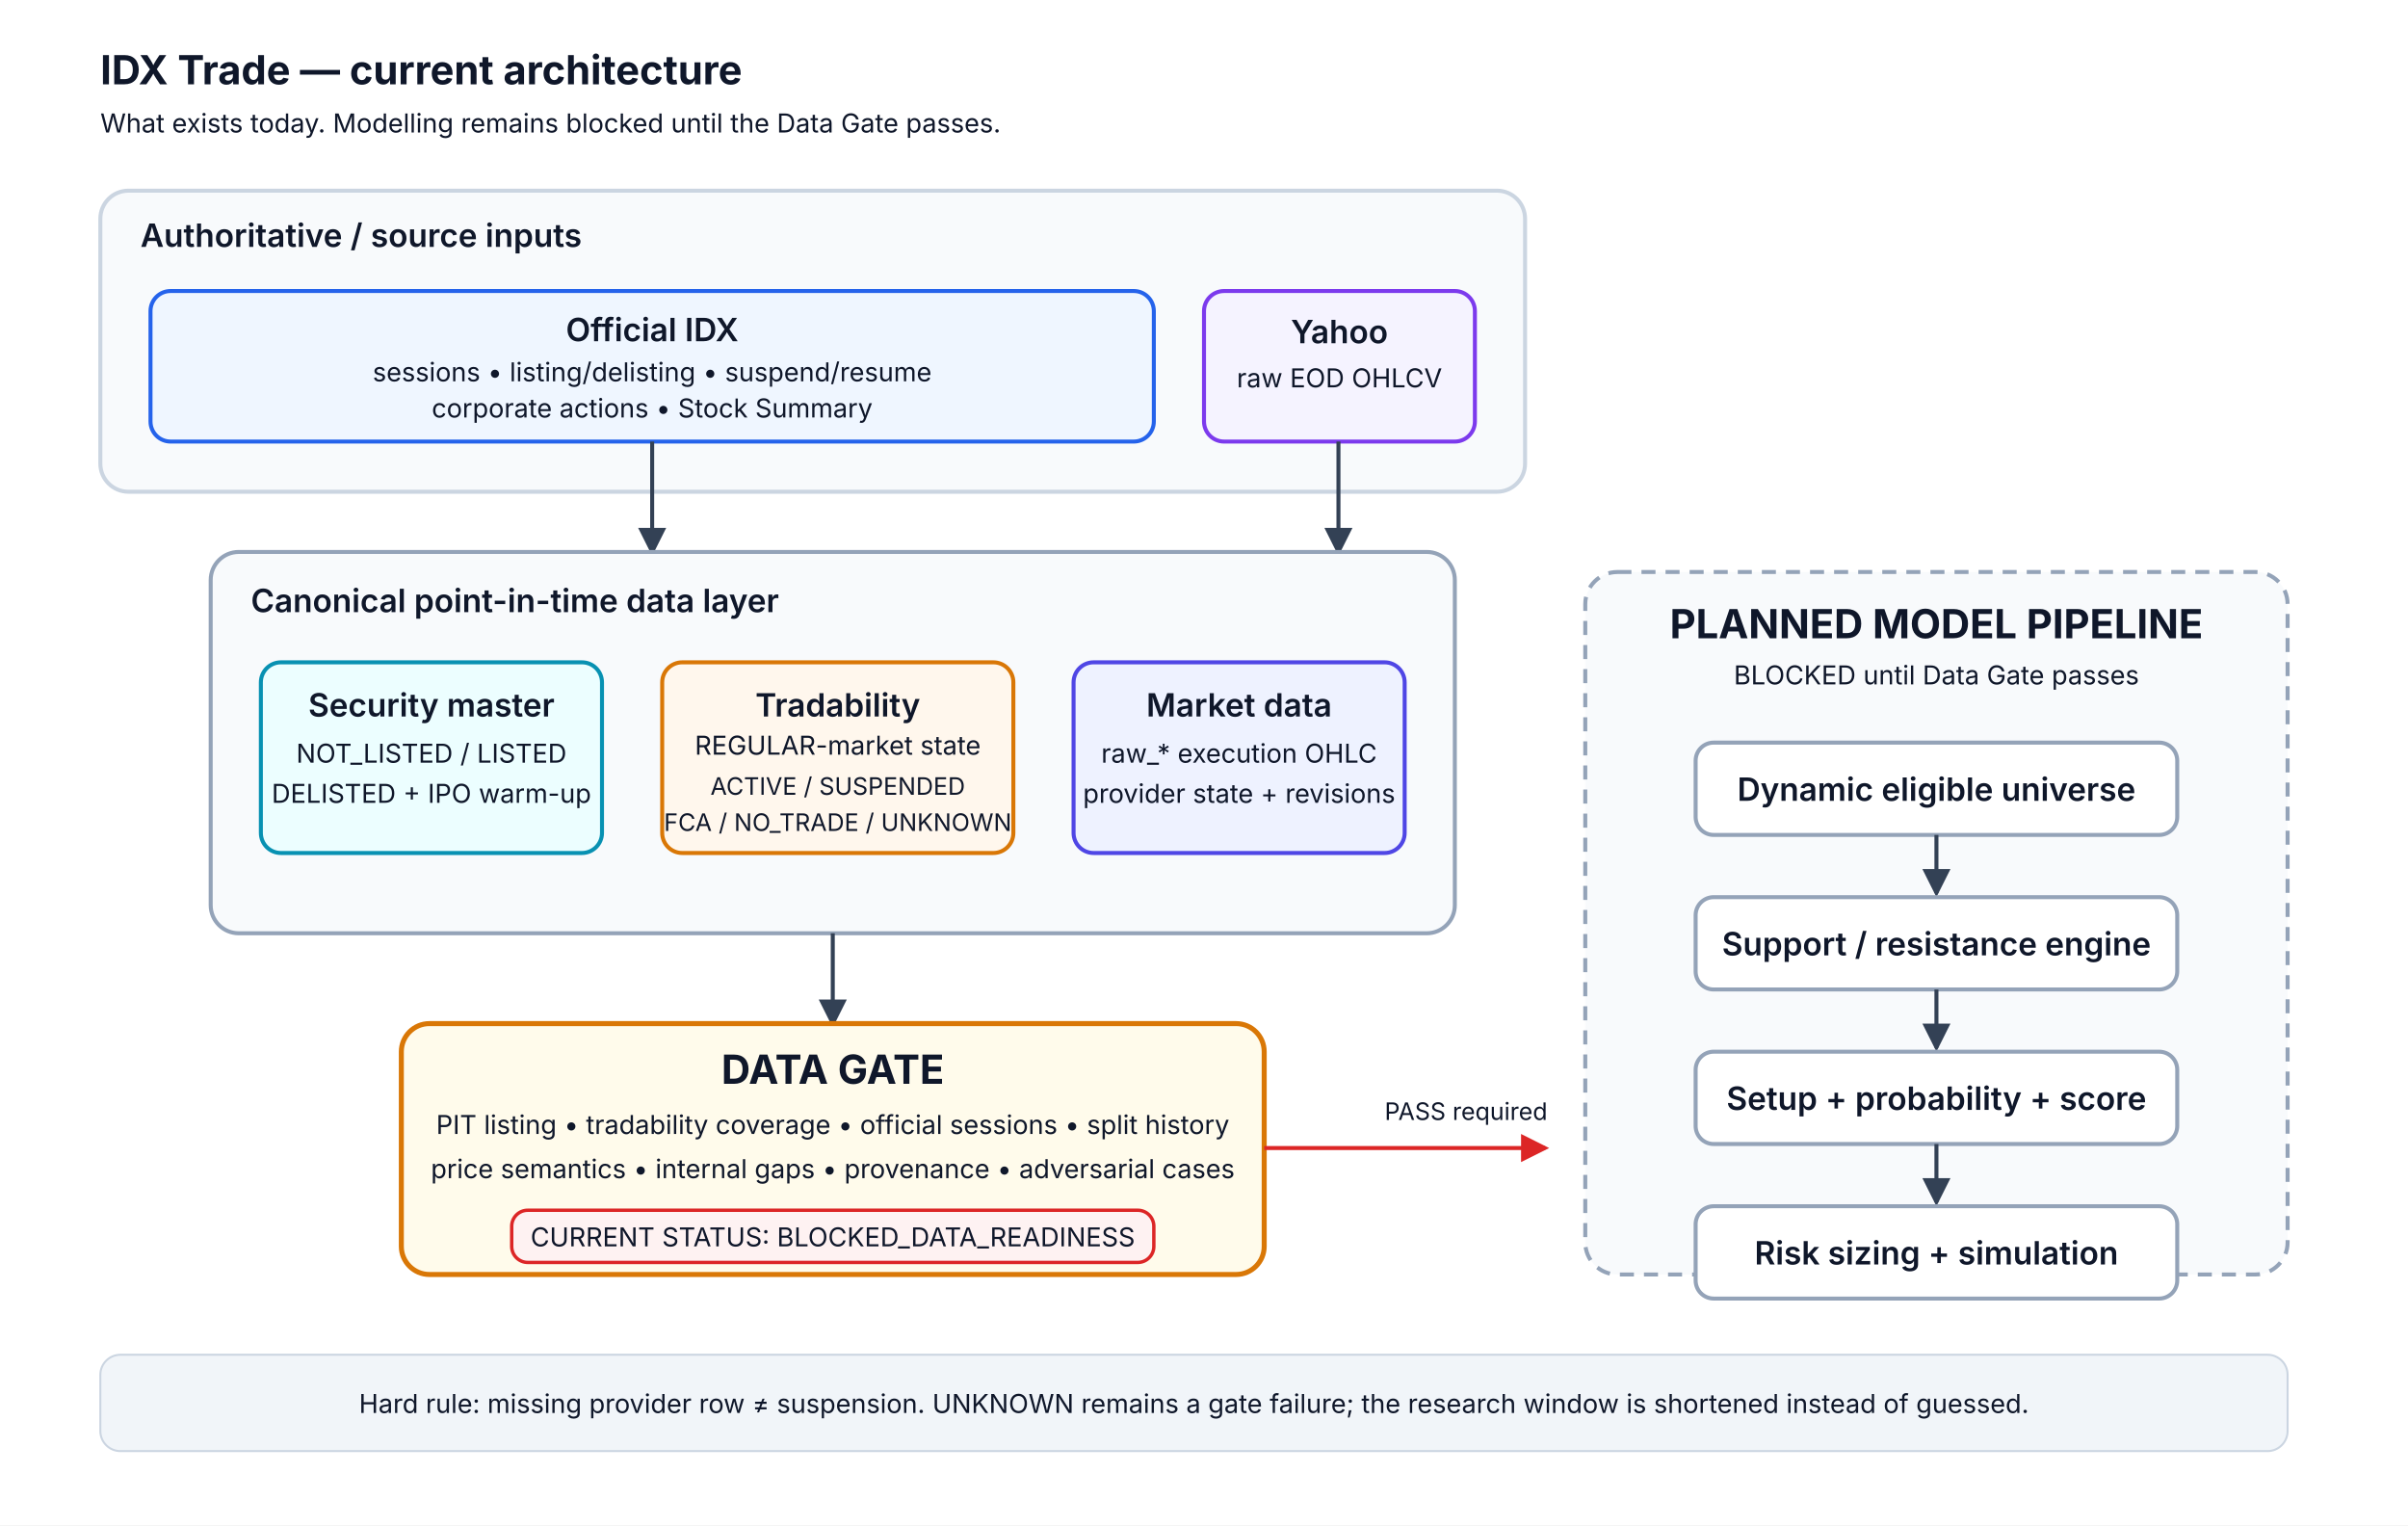
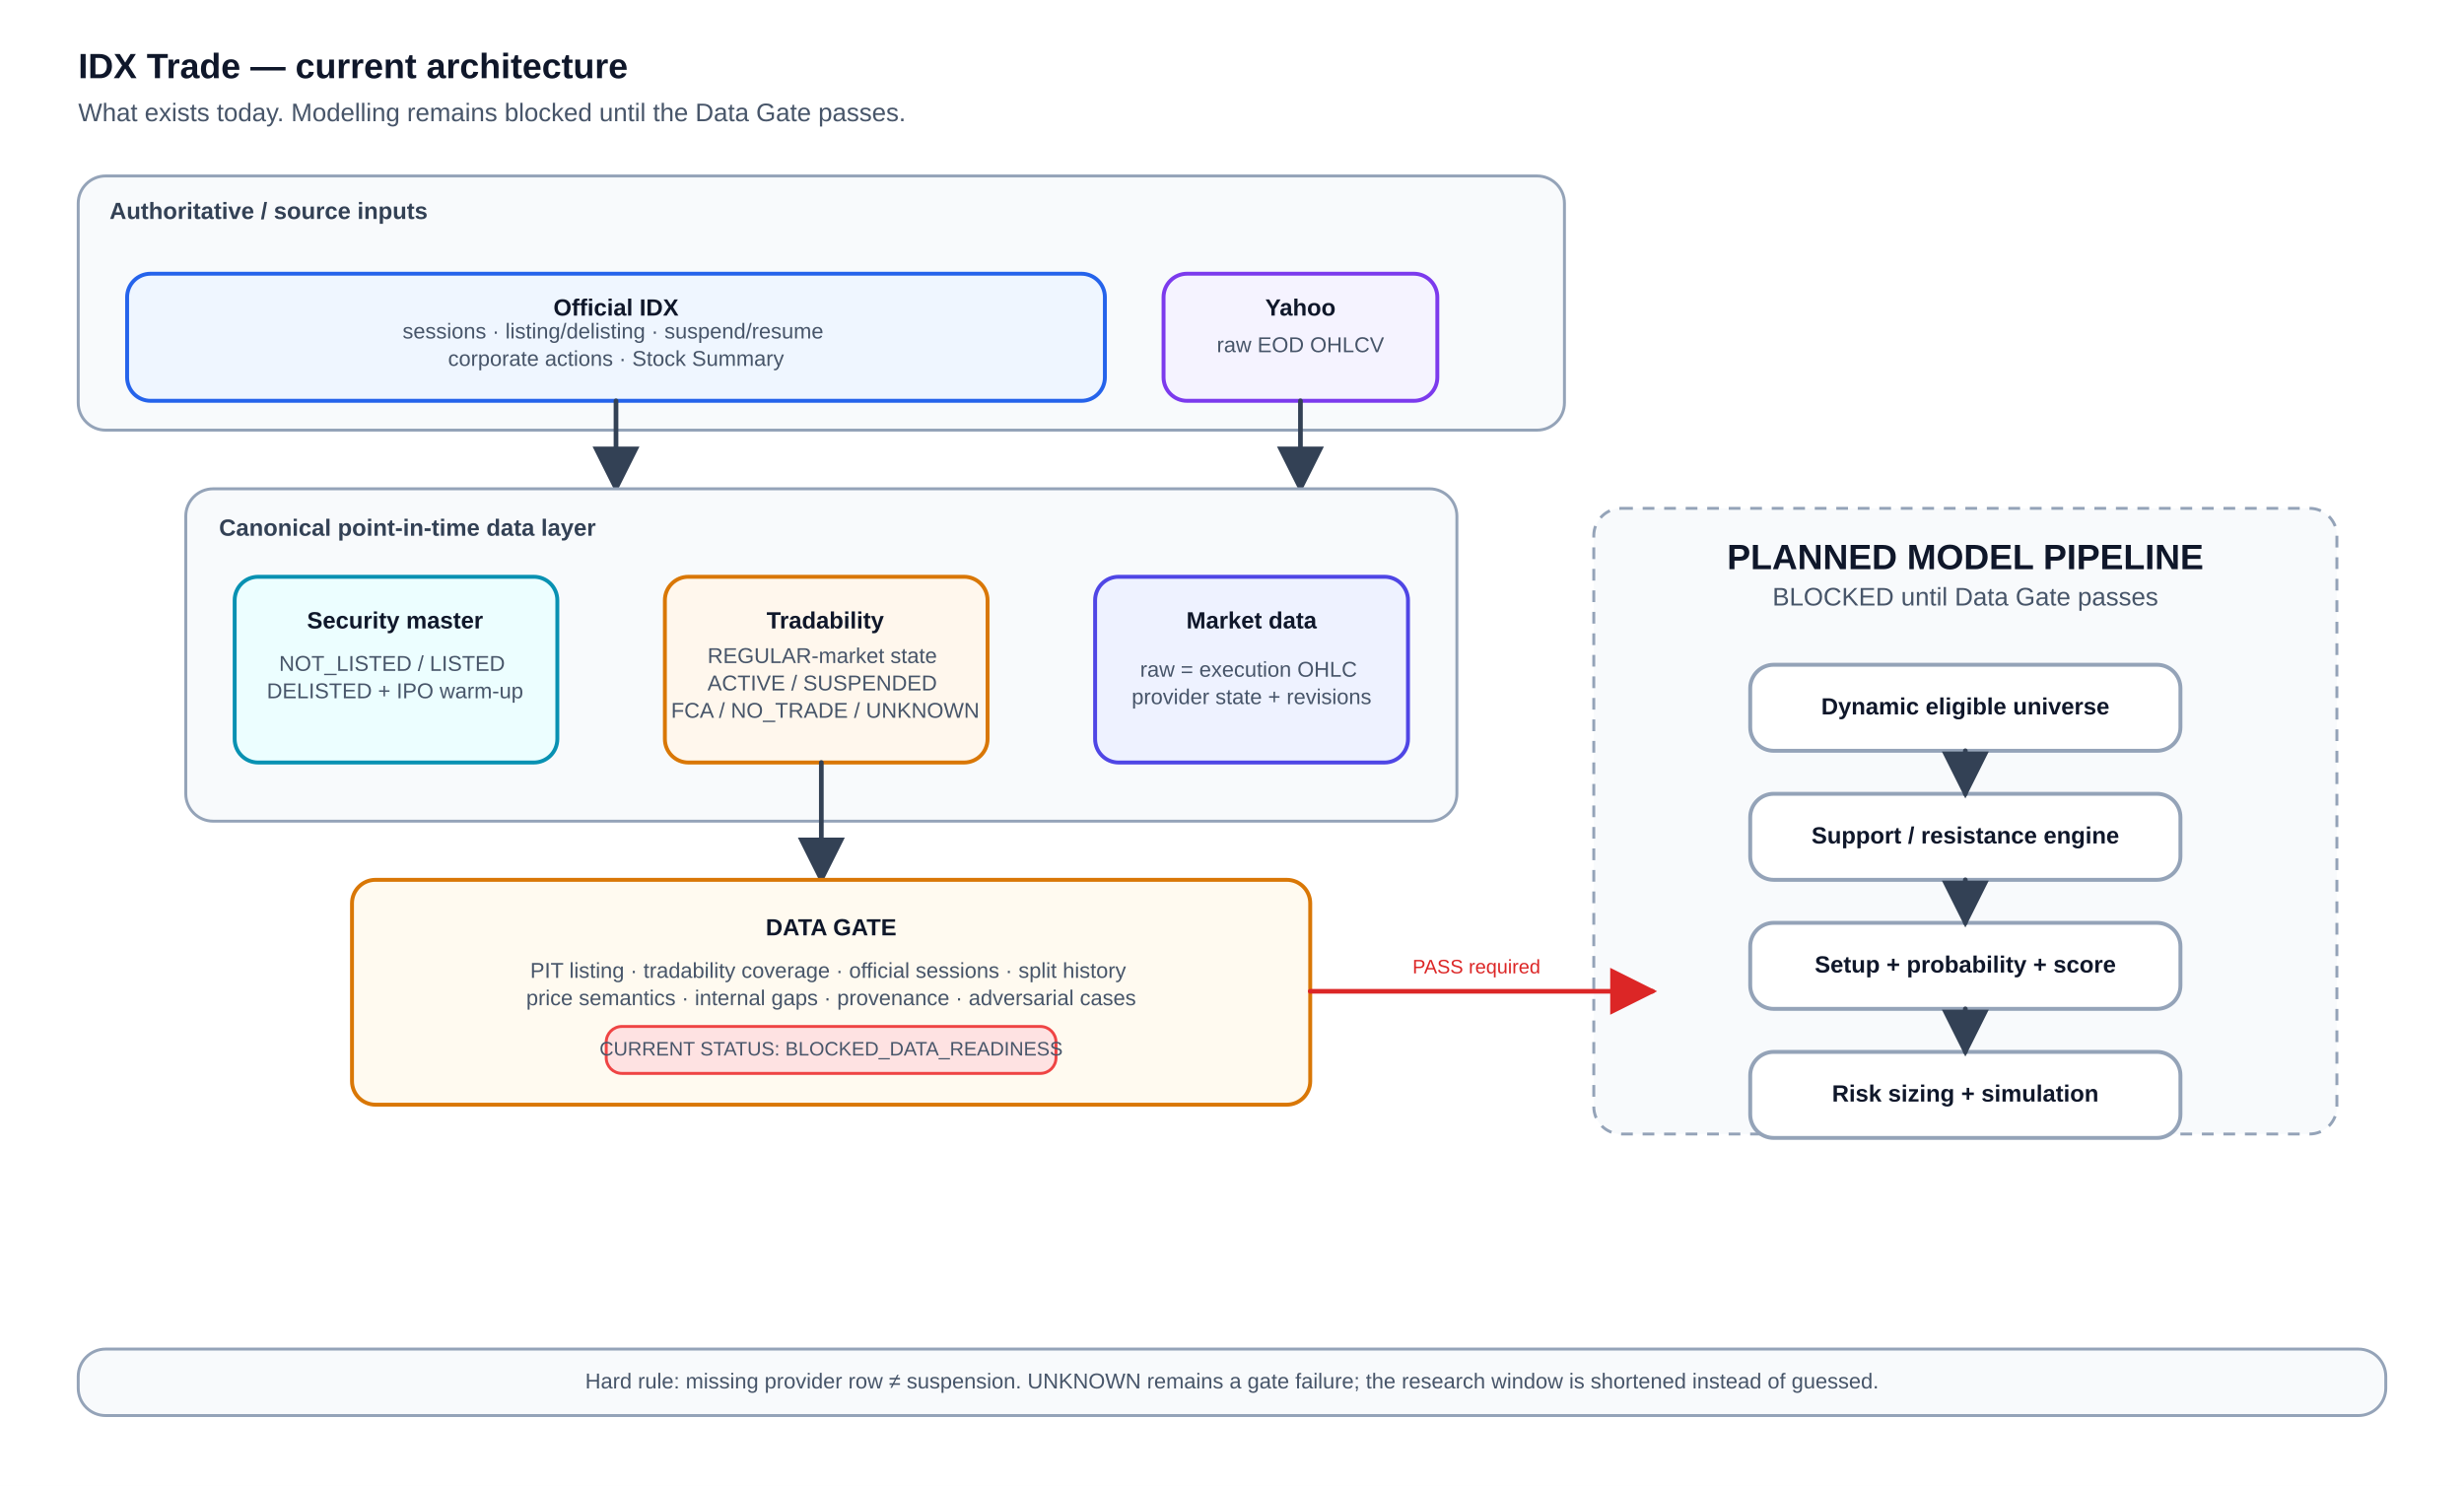
- <svg xmlns="http://www.w3.org/2000/svg" width="1200" height="760" viewBox="0 0 1200 760">
-   <rect width="1200" height="760" fill="#ffffff" />
+ <svg xmlns="http://www.w3.org/2000/svg" width="1260" height="760" viewBox="0 0 1260 760">
  <defs>
-     <marker id="arrow" markerWidth="7" markerHeight="7" refX="6" refY="3.5" orient="auto">
-       <path d="M0,0 L7,3.5 L0,7 Z" fill="#334155" />
+     <marker id="arrow-navy" markerWidth="10" markerHeight="10" refX="9" refY="5" orient="auto" markerUnits="strokeWidth">
+       <path d="M0,0 L10,5 L0,10 z" fill="#334155" />
    </marker>
-     <marker id="arrowRed" markerWidth="7" markerHeight="7" refX="6" refY="3.5" orient="auto">
-       <path d="M0,0 L7,3.5 L0,7 Z" fill="#dc2626" />
+     <marker id="arrow-green" markerWidth="10" markerHeight="10" refX="9" refY="5" orient="auto" markerUnits="strokeWidth">
+       <path d="M0,0 L10,5 L0,10 z" fill="#16a34a" />
+     </marker>
+     <marker id="arrow-red" markerWidth="10" markerHeight="10" refX="9" refY="5" orient="auto" markerUnits="strokeWidth">
+       <path d="M0,0 L10,5 L0,10 z" fill="#dc2626" />
    </marker>
    <style>
-     .txt{font-family:Inter,ui-sans-serif,system-ui,-apple-system,"Segoe UI",sans-serif;fill:#0f172a}
-     .title{font-size:20px;font-weight:700}.label{font-size:16px;font-weight:600}.small{font-size:13px}.tiny{font-size:12px}
-     .edge{stroke:#334155;stroke-width:2;fill:none;marker-end:url(#arrow)}
-     .edgeRed{stroke:#dc2626;stroke-width:2;fill:none;marker-end:url(#arrowRed)}
-   </style>
+       .title { font: 700 18px Arial, sans-serif; fill:#0f172a; }
+       .subtitle { font: 13px Arial, sans-serif; fill:#475569; }
+       .section { font: 700 12px Arial, sans-serif; fill:#334155; }
+       .label { font: 700 12px Arial, sans-serif; fill:#0f172a; }
+       .small { font: 11px Arial, sans-serif; fill:#475569; }
+       .tiny { font: 10px Arial, sans-serif; fill:#475569; }
+       .center { text-anchor: middle; dominant-baseline: middle; }
+       .box { fill:#ffffff; stroke-width:2; rx:12; ry:12; }
+       .group { fill:#f8fafc; stroke:#94a3b8; stroke-width:1.5; rx:14; ry:14; }
+       .dashed { fill:#f8fafc; stroke:#94a3b8; stroke-width:1.5; stroke-dasharray:6 5; rx:14; ry:14; }
+       .arrowN { stroke:#334155; stroke-width:2.4; fill:none; marker-end:url(#arrow-navy); stroke-linecap:round; stroke-linejoin:round; }
+       .arrowG { stroke:#16a34a; stroke-width:2.4; fill:none; marker-end:url(#arrow-green); stroke-linecap:round; stroke-linejoin:round; }
+       .arrowR { stroke:#dc2626; stroke-width:2.4; fill:none; marker-end:url(#arrow-red); stroke-linecap:round; stroke-linejoin:round; }
+       .chip { fill:#fff7ed; stroke:#f59e0b; stroke-width:1.5; rx:8; ry:8; }
+       .status { fill:#fee2e2; stroke:#ef4444; stroke-width:1.5; rx:8; ry:8; }
+     </style>
  </defs>
-   <text x="50" y="42" class="txt title">IDX Trade — current architecture</text>
-   <text x="50" y="66" class="txt small" fill="#475569">What exists today. Modelling remains blocked until the Data Gate passes.</text>
-   <rect x="50" y="95" width="710" height="150" rx="14" fill="#f8fafc" stroke="#cbd5e1" stroke-width="2" />
-   <text x="70" y="123" class="txt label">Authoritative / source inputs</text>
-   <rect x="75" y="145" width="500" height="75" rx="10" fill="#eff6ff" stroke="#2563eb" stroke-width="2" />
-   <text x="325" y="170" text-anchor="middle" class="txt label">Official IDX</text>
-   <text x="325" y="190" text-anchor="middle" class="txt small">sessions • listing/delisting • suspend/resume</text>
-   <text x="325" y="208" text-anchor="middle" class="txt small">corporate actions • Stock Summary</text>
-   <rect x="600" y="145" width="135" height="75" rx="10" fill="#f5f3ff" stroke="#7c3aed" stroke-width="2" />
-   <text x="667.5" y="171" text-anchor="middle" class="txt label">Yahoo</text>
-   <text x="667.5" y="193" text-anchor="middle" class="txt small">raw EOD OHLCV</text>
-   <path d="M325 220 V275" class="edge" />
-   <path d="M667 220 V275" class="edge" />
-   <rect x="105" y="275" width="620" height="190" rx="14" fill="#f8fafc" stroke="#94a3b8" stroke-width="2" />
-   <text x="125" y="305" class="txt label">Canonical point-in-time data layer</text>
-   <rect x="130" y="330" width="170" height="95" rx="10" fill="#ecfeff" stroke="#0891b2" stroke-width="2" />
-   <text x="215" y="357" text-anchor="middle" class="txt label">Security master</text>
-   <text x="215" y="380" text-anchor="middle" class="txt small">NOT_LISTED / LISTED</text>
-   <text x="215" y="400" text-anchor="middle" class="txt small">DELISTED + IPO warm-up</text>
-   <rect x="330" y="330" width="175" height="95" rx="10" fill="#fff7ed" stroke="#d97706" stroke-width="2" />
-   <text x="417.5" y="357" text-anchor="middle" class="txt label">Tradability</text>
-   <text x="417.5" y="376" text-anchor="middle" class="txt small">REGULAR-market state</text>
-   <text x="417.5" y="396" text-anchor="middle" class="txt tiny">ACTIVE / SUSPENDED</text>
-   <text x="417.5" y="414" text-anchor="middle" class="txt tiny">FCA / NO_TRADE / UNKNOWN</text>
-   <rect x="535" y="330" width="165" height="95" rx="10" fill="#eef2ff" stroke="#4f46e5" stroke-width="2" />
-   <text x="617.5" y="357" text-anchor="middle" class="txt label">Market data</text>
-   <text x="617.5" y="380" text-anchor="middle" class="txt small">raw_* execution OHLC</text>
-   <text x="617.5" y="400" text-anchor="middle" class="txt small">provider state + revisions</text>
-   <path d="M415 465 V510" class="edge" />
-   <rect x="200" y="510" width="430" height="125" rx="14" fill="#fffbeb" stroke="#d97706" stroke-width="2.5" />
-   <text x="415" y="540" text-anchor="middle" class="txt title">DATA GATE</text>
-   <text x="415" y="565" text-anchor="middle" class="txt small">PIT listing • tradability coverage • official sessions • split history</text>
-   <text x="415" y="587" text-anchor="middle" class="txt small">price semantics • internal gaps • provenance • adversarial cases</text>
-   <rect x="255" y="603" width="320" height="26" rx="8" fill="#fef2f2" stroke="#dc2626" stroke-width="1.7" />
-   <text x="415" y="621" text-anchor="middle" class="txt small" fill="#b91c1c">CURRENT STATUS: BLOCKED_DATA_READINESS</text>
-   <path d="M630 572 H770" class="edgeRed" />
-   <text x="690" y="558" class="txt tiny" fill="#dc2626">PASS required</text>
-   <rect x="790" y="285" width="350" height="350" rx="16" fill="#f8fafc" stroke="#94a3b8" stroke-width="2" stroke-dasharray="7 5" />
-   <text x="965" y="318" text-anchor="middle" class="txt title" fill="#64748b">PLANNED MODEL PIPELINE</text>
-   <text x="965" y="341" text-anchor="middle" class="txt small" fill="#dc2626">BLOCKED until Data Gate passes</text>
-   <rect x="845" y="370" width="240" height="46" rx="9" fill="#ffffff" stroke="#94a3b8" stroke-width="2" />
-   <text x="965" y="399" text-anchor="middle" class="txt label">Dynamic eligible universe</text>
-   <path d="M965 416 V445" class="edge" />
-   <rect x="845" y="447" width="240" height="46" rx="9" fill="#ffffff" stroke="#94a3b8" stroke-width="2" />
-   <text x="965" y="476" text-anchor="middle" class="txt label">Support / resistance engine</text>
-   <path d="M965 493 V522" class="edge" />
-   <rect x="845" y="524" width="240" height="46" rx="9" fill="#ffffff" stroke="#94a3b8" stroke-width="2" />
-   <text x="965" y="553" text-anchor="middle" class="txt label">Setup + probability + score</text>
-   <path d="M965 570 V599" class="edge" />
-   <rect x="845" y="601" width="240" height="46" rx="9" fill="#ffffff" stroke="#94a3b8" stroke-width="2" />
-   <text x="965" y="630" text-anchor="middle" class="txt label">Risk sizing + simulation</text>
-   <rect x="50" y="675" width="1090" height="48" rx="10" fill="#f1f5f9" stroke="#cbd5e1" />
-   <text x="595" y="704" text-anchor="middle" class="txt small">Hard rule: missing provider row ≠ suspension. UNKNOWN remains a gate failure; the research window is shortened instead of guessed.</text>
+   <rect x="0" y="0" width="1260" height="760" fill="white" />
+   <text x="40" y="40" class="title">IDX Trade — current architecture</text>
+   <text x="40" y="62" class="subtitle">What exists today. Modelling remains blocked until the Data Gate passes.</text>
+   <rect x="40" y="90" width="760" height="130" class="group" />
+   <text x="56" y="112" class="section">Authoritative / source inputs</text>
+   <rect x="65" y="140" width="500" height="65" class="box" style="stroke:#2563eb; fill:#eff6ff;" />
+   <text x="315" y="158" class="label center">Official IDX</text>
+   <text x="315" y="177" class="small center">
+     <tspan x="315" dy="-7">sessions · listing/delisting · suspend/resume</tspan>
+     <tspan x="315" dy="14">corporate actions · Stock Summary</tspan>
+   </text>
+   <rect x="595" y="140" width="140" height="65" class="box" style="stroke:#7c3aed; fill:#f5f3ff;" />
+   <text x="665" y="158" class="label center">Yahoo</text>
+   <text x="665" y="177" class="small center">raw EOD OHLCV</text>
+   <path d="M315 205 V250" class="arrowN" />
+   <path d="M665 205 V250" class="arrowN" />
+   <rect x="95" y="250" width="650" height="170" class="group" />
+   <text x="112" y="274" class="section">Canonical point-in-time data layer</text>
+   <rect x="120" y="295" width="165" height="95" class="box" style="stroke:#0891b2; fill:#ecfeff;" />
+   <text x="202" y="318" class="label center">Security master</text>
+   <text x="202" y="347" class="small center">
+     <tspan x="202" dy="-7">NOT_LISTED / LISTED</tspan>
+     <tspan x="202" dy="14">DELISTED + IPO warm-up</tspan>
+   </text>
+   <rect x="340" y="295" width="165" height="95" class="box" style="stroke:#d97706; fill:#fff7ed;" />
+   <text x="422" y="318" class="label center">Tradability</text>
+   <text x="422" y="350" class="small center">
+     <tspan x="422" dy="-14">REGULAR-market state</tspan>
+     <tspan x="422" dy="14">ACTIVE / SUSPENDED</tspan>
+     <tspan x="422" dy="14">FCA / NO_TRADE / UNKNOWN</tspan>
+   </text>
+   <rect x="560" y="295" width="160" height="95" class="box" style="stroke:#4f46e5; fill:#eef2ff;" />
+   <text x="640" y="318" class="label center">Market data</text>
+   <text x="640" y="350" class="small center">
+     <tspan x="640" dy="-7">raw = execution OHLC</tspan>
+     <tspan x="640" dy="14">provider state + revisions</tspan>
+   </text>
+   <path d="M420 390 V450" class="arrowN" />
+   <rect x="180" y="450" width="490" height="115" class="box" style="stroke:#d97706; fill:#fffaf0;" />
+   <text x="425" y="475" class="label center">DATA GATE</text>
+   <text x="425" y="504" class="small center">
+     <tspan x="425" dy="-7">PIT listing · tradability coverage · official sessions · split history</tspan>
+     <tspan x="425" dy="14">price semantics · internal gaps · provenance · adversarial cases</tspan>
+   </text>
+   <rect x="310" y="525" width="230" height="24" class="status" />
+   <text x="425" y="537" class="tiny center">CURRENT STATUS: BLOCKED_DATA_READINESS</text>
+   <rect x="815" y="260" width="380" height="320" class="dashed" />
+   <text x="1005" y="286" class="title center">PLANNED MODEL PIPELINE</text>
+   <text x="1005" y="306" class="subtitle center">BLOCKED until Data Gate passes</text>
+   <rect x="895" y="340" width="220" height="44" class="box" style="stroke:#94a3b8; fill:#ffffff;" />
+   <text x="1005.0" y="362.0" class="label center">Dynamic eligible universe</text>
+   <rect x="895" y="406" width="220" height="44" class="box" style="stroke:#94a3b8; fill:#ffffff;" />
+   <text x="1005.0" y="428.0" class="label center">Support / resistance engine</text>
+   <rect x="895" y="472" width="220" height="44" class="box" style="stroke:#94a3b8; fill:#ffffff;" />
+   <text x="1005.0" y="494.0" class="label center">Setup + probability + score</text>
+   <rect x="895" y="538" width="220" height="44" class="box" style="stroke:#94a3b8; fill:#ffffff;" />
+   <text x="1005.0" y="560.0" class="label center">Risk sizing + simulation</text>
+   <path d="M1005 384 V406" class="arrowN" />
+   <path d="M1005 450 V472" class="arrowN" />
+   <path d="M1005 516 V538" class="arrowN" />
+   <path d="M670 507 H845" class="arrowR" />
+   <text x="755" y="495" class="tiny center" style="fill:#dc2626;">PASS required</text>
+   <rect x="40" y="690" width="1180" height="34" class="group" />
+   <text x="630" y="707" class="small center">Hard rule: missing provider row ≠ suspension. UNKNOWN remains a gate failure; the research window is shortened instead of guessed.</text>
</svg>
